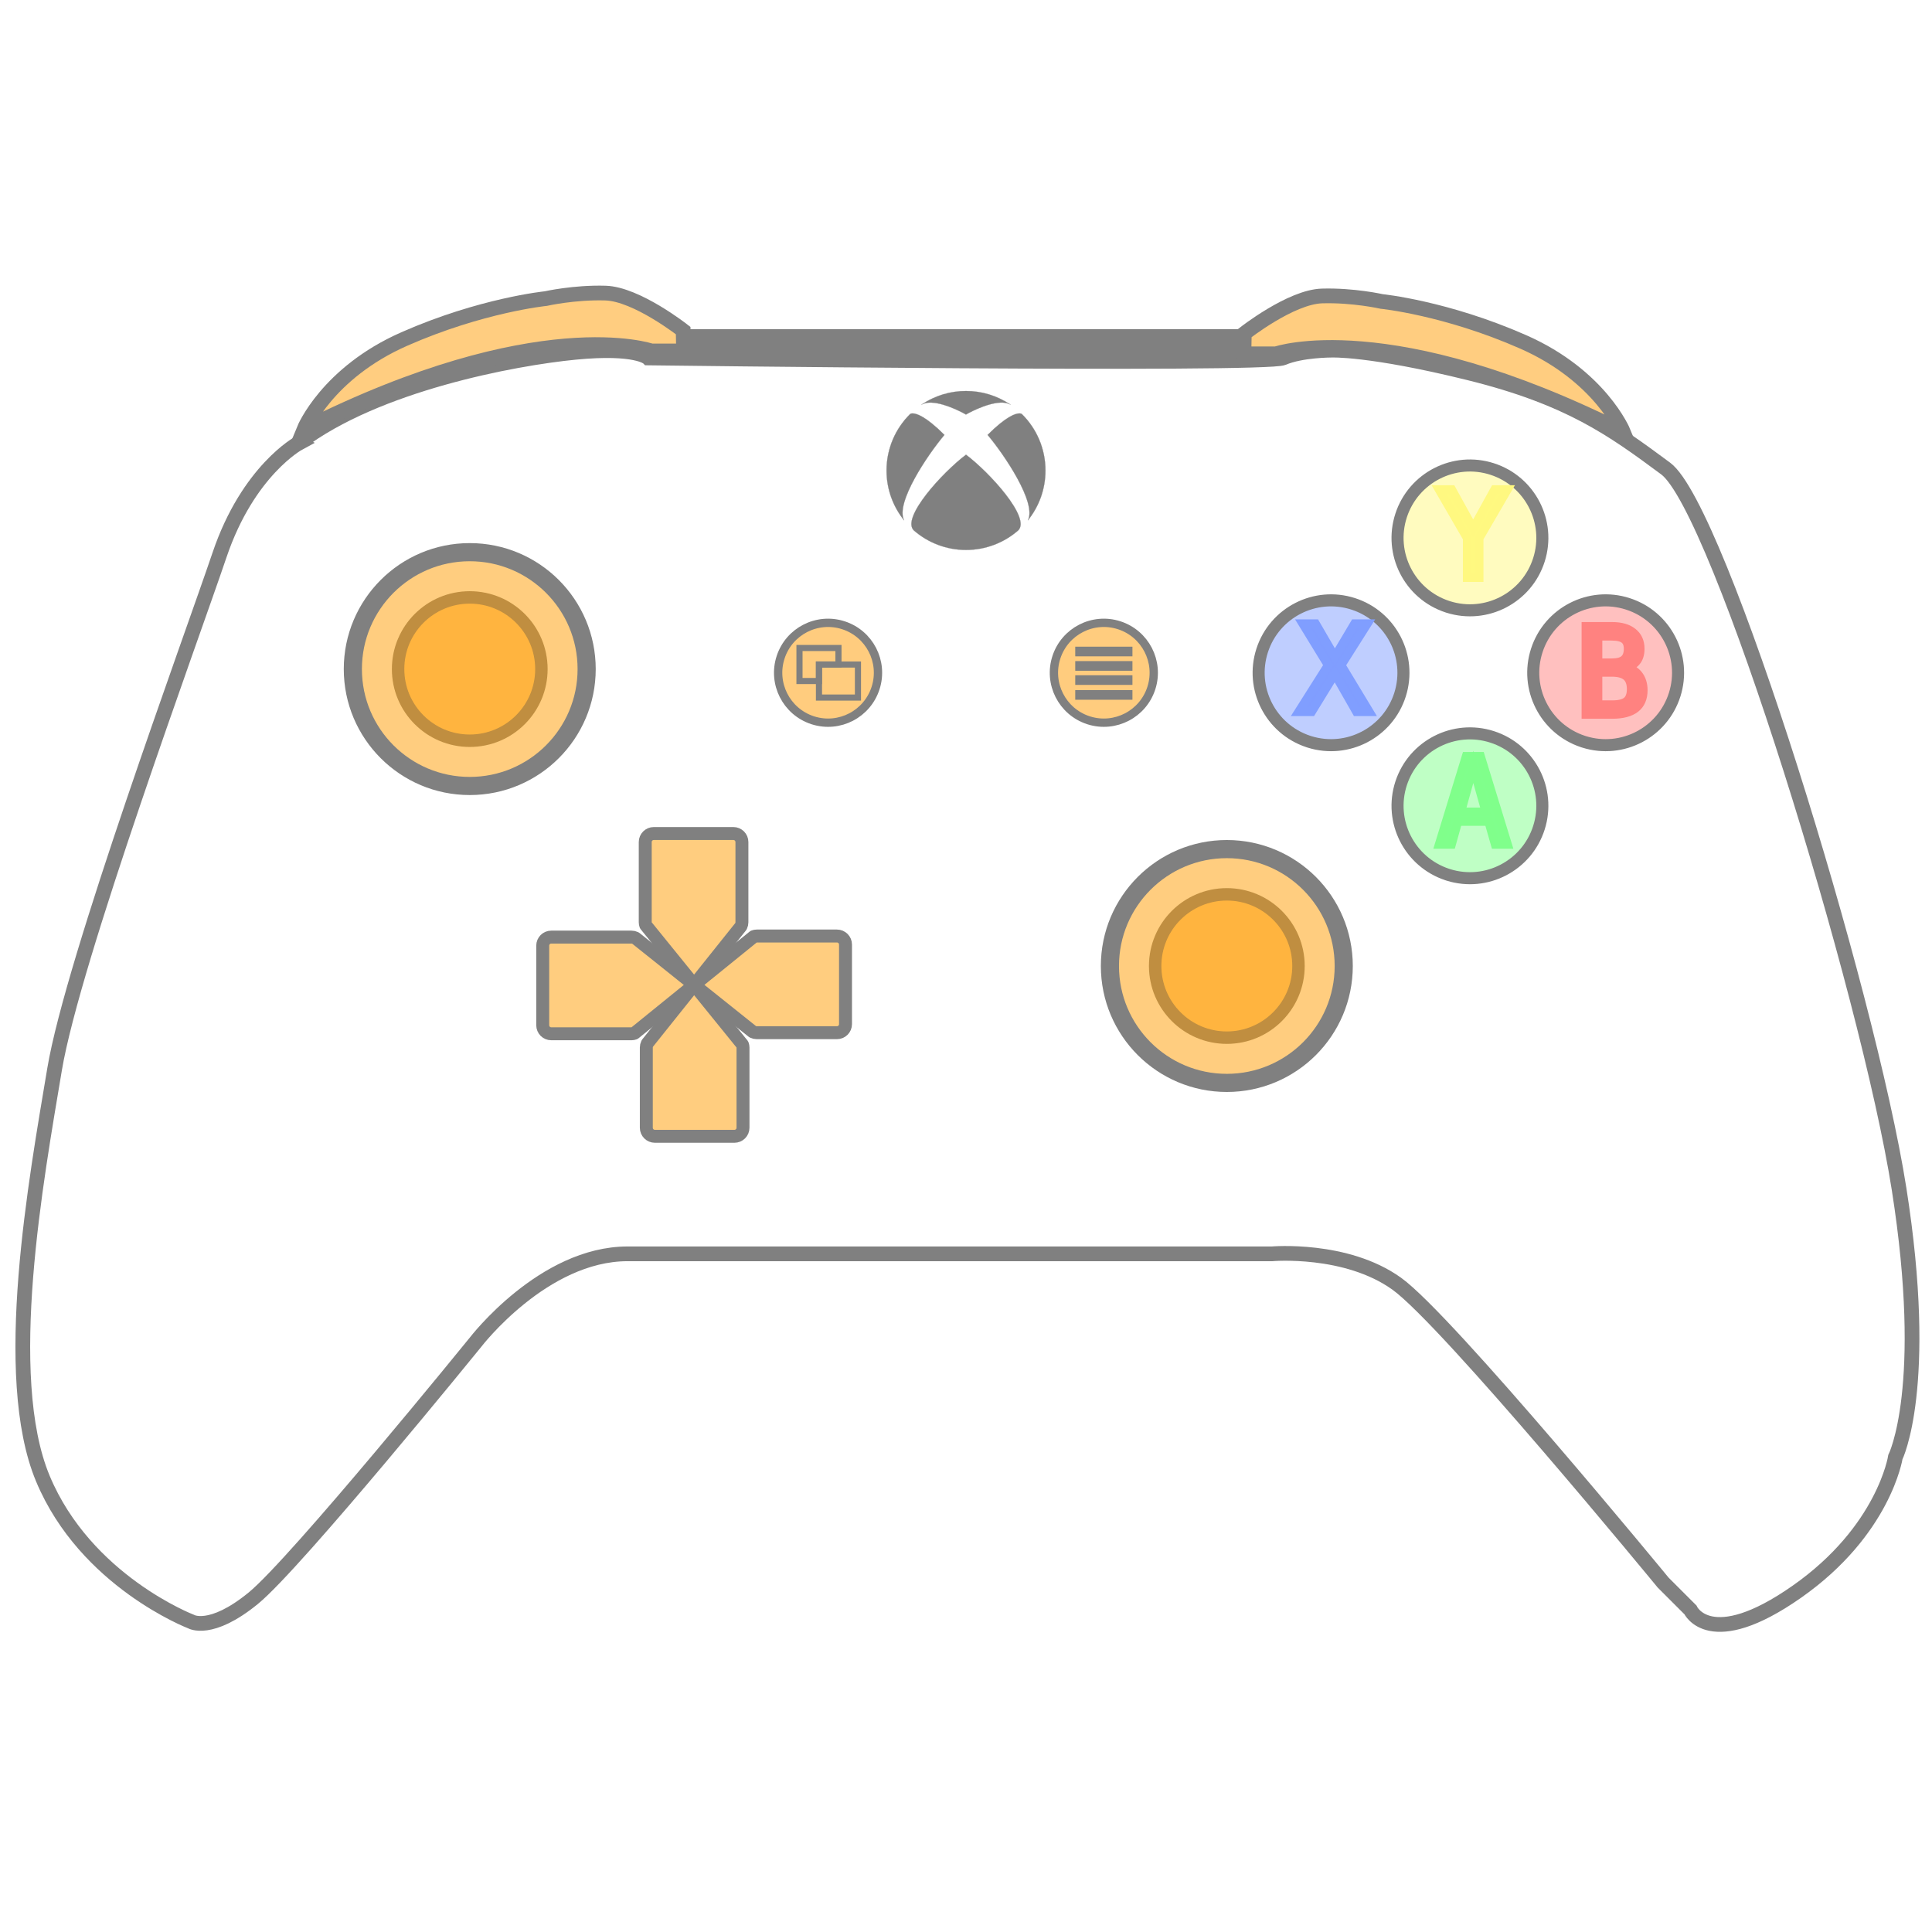
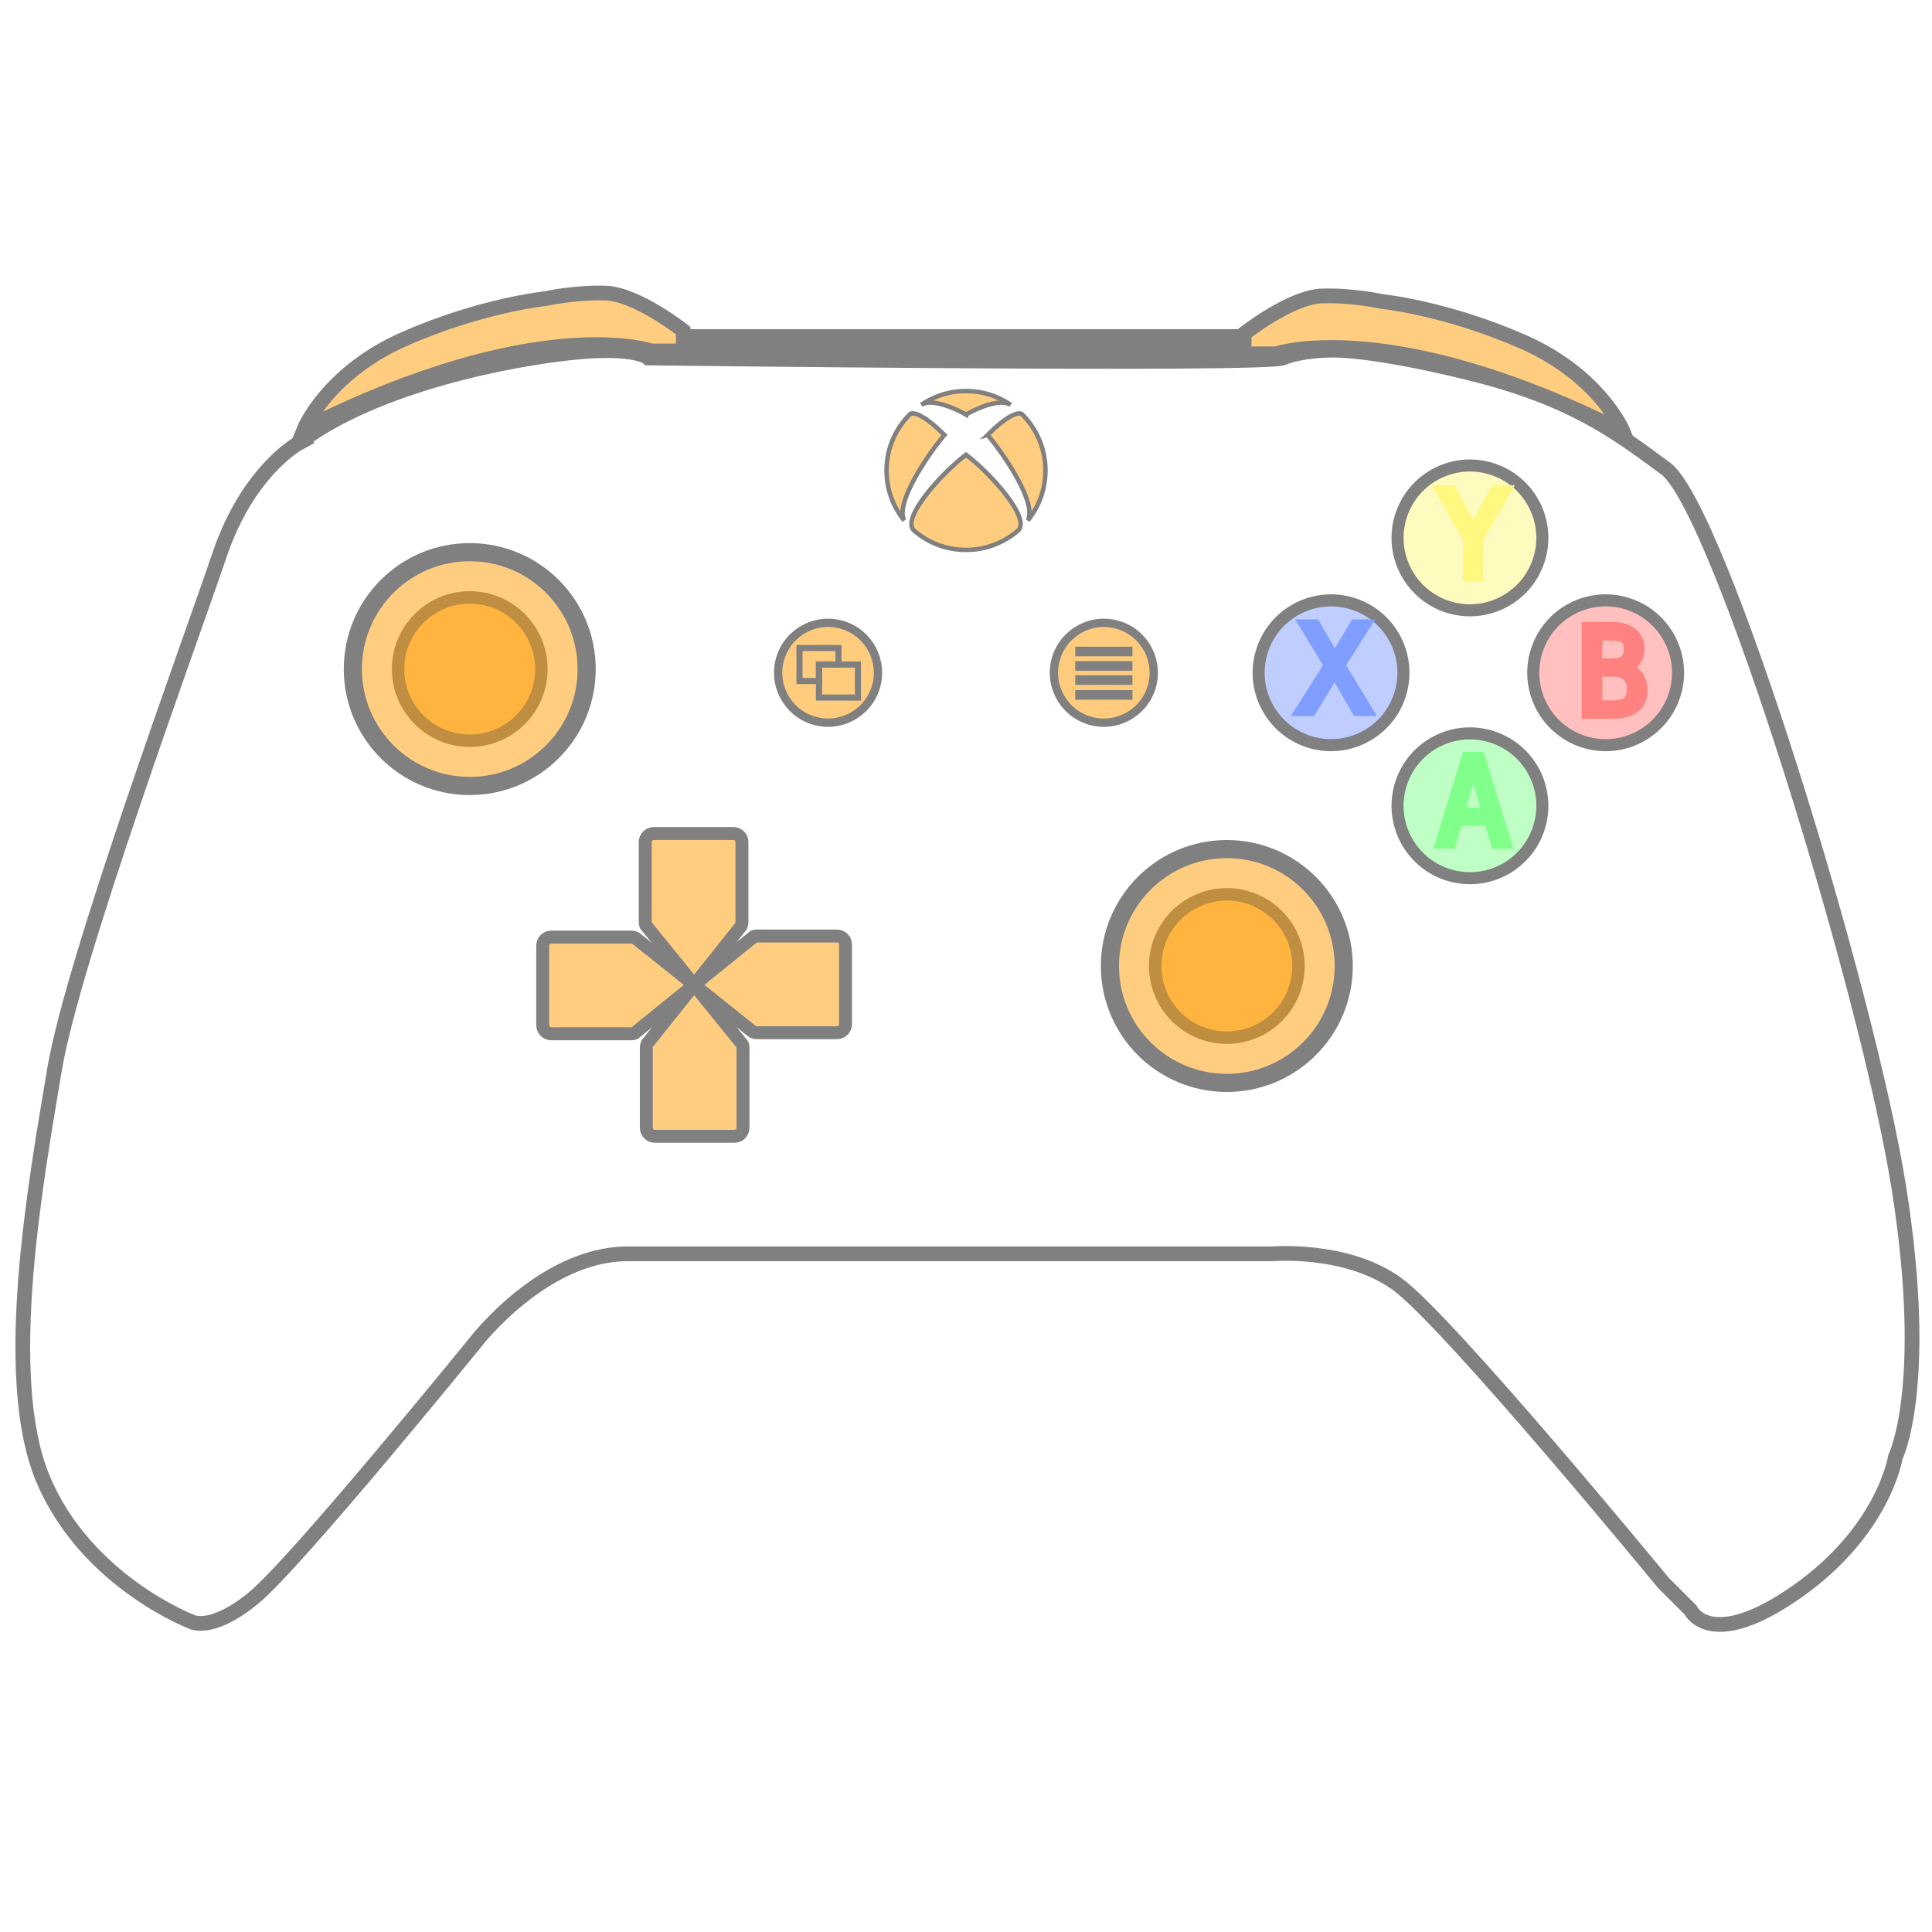
<svg xmlns="http://www.w3.org/2000/svg" width="1024" height="1024" viewBox="0 0 270.933 270.933" version="1.1" id="svg1" xml:space="preserve">
  <defs id="defs1">
    <rect x="915.968" y="118.818" width="71.583" height="85.705" id="rect17" />
    <rect x="915.968" y="118.818" width="10.569" height="21.223" id="rect17-9" />
    <rect x="915.968" y="118.818" width="10.569" height="21.223" id="rect17-9-5" />
    <rect x="915.968" y="118.818" width="71.583" height="85.705" id="rect17-2" />
  </defs>
  <g id="layer1" style="opacity:1">
    <g id="svg-gamepad_base_frame" style="opacity:1">
      <path style="opacity:1;mix-blend-mode:darken;fill:none;fill-opacity:1;stroke:#808080;stroke-width:2.065;stroke-linejoin:miter;stroke-dasharray:none;stroke-opacity:1;paint-order:normal" d="m 41.908,62.133 c 0,0 -7.106,3.826 -11.115,15.67 C 26.785,89.647 10.204,134.652 7.653,149.958 5.102,165.263 0,192.959 6.013,207.353 c 6.013,14.394 20.772,20.043 20.772,20.043 0,0 2.733,1.64 8.746,-3.28 6.013,-4.92 31.158,-35.895 31.158,-35.895 0,0 9.475,-12.39 21.318,-12.39 11.844,0 90.375,0 90.375,0 0,0 10.386,-0.911 17.492,4.191 7.106,5.102 37.353,41.908 37.353,41.908 l 3.826,3.826 c 0,0 2.733,6.013 14.941,-2.551 12.208,-8.564 13.804,-18.864 13.804,-18.864 0,0 4.896,-9.792 0.515,-37.622 -4.381,-27.83 -25.253,-95.471 -32.726,-101.011 -7.473,-5.54 -13.572,-9.953 -27.602,-13.415 -14.03,-3.462 -19.314,-3.189 -19.314,-3.189 0,0 -4.191,0 -6.742,1.093 -2.551,1.093 -89.034,0 -89.034,0 0,0 -1.611,-1.625 -10.243,-0.788 -8.632,0.837 -27.889,4.444 -38.746,12.723 z" id="path18" />
      <rect style="opacity:1;mix-blend-mode:darken;fill:none;fill-opacity:1;stroke:#808080;stroke-width:2.072;stroke-linejoin:miter;stroke-dasharray:none;stroke-opacity:1;paint-order:normal" id="rect19" width="74.807" height="1.542" x="97.801" y="47.195" ry="0" />
    </g>
    <path style="opacity:1;mix-blend-mode:darken;fill:#ff9c00;fill-opacity:0.497;stroke:#808080;stroke-width:2.065;stroke-linejoin:miter;stroke-dasharray:none;stroke-opacity:1;paint-order:normal" d="m 42.646,60.169 c 0,0 3.221,-7.859 14.044,-12.626 10.823,-4.767 19.842,-5.669 19.842,-5.669 0,0 3.994,-0.902 8.375,-0.773 4.381,0.129 10.898,5.26 10.898,5.26 l 0.053,2.857 H 91.348 c 0,0 -15.847,-5.54 -48.702,10.951 z" id="svg-gamepad-btn-lb" />
    <path style="opacity:1;mix-blend-mode:darken;fill:#ff9c00;fill-opacity:0.497;stroke:#808080;stroke-width:2.065;stroke-linejoin:miter;stroke-dasharray:none;stroke-opacity:1;paint-order:normal" d="m 227.652,60.572 c 0,0 -3.221,-7.859 -14.044,-12.626 -10.823,-4.767 -19.841,-5.669 -19.841,-5.669 0,0 -3.994,-0.902 -8.375,-0.773 -4.381,0.129 -10.898,5.26 -10.898,5.26 l -0.053,2.857 h 4.509 c 0,0 15.847,-5.54 48.702,10.951 z" id="svg-gamepad-btn-rb" />
    <g id="svg-gamepad-g-leftstick" style="opacity:1;mix-blend-mode:darken;stroke-linejoin:miter;paint-order:normal">
      <ellipse style="opacity:1;fill:#ff9c00;fill-opacity:0.503;stroke:#808080;stroke-width:1.743;stroke-linejoin:miter;stroke-dasharray:none;stroke-opacity:1;paint-order:normal" id="svg-gamepad-leftstick" cx="65.875" cy="93.828" rx="10.049" ry="10.049" />
      <circle style="display:inline;opacity:1;fill:#ff9c00;fill-opacity:0.503;stroke:#808080;stroke-width:2.543;stroke-linejoin:miter;stroke-dasharray:none;stroke-opacity:1;paint-order:normal" id="svg-gamepad-btn-leftstick" cx="65.875" cy="93.828" r="16.394" />
    </g>
    <g id="svg-gamepad-g-rightstick" transform="translate(106.1682,41.63848)" style="opacity:1;mix-blend-mode:darken;stroke-linejoin:miter;paint-order:normal">
      <circle style="opacity:1;fill:#ff9c00;fill-opacity:0.503;stroke:#808080;stroke-width:1.743;stroke-linejoin:miter;stroke-dasharray:none;stroke-opacity:1;paint-order:normal" id="svg-gamepad-rightstick" cx="65.875" cy="93.828" r="10.049" />
      <circle style="fill:#ff9c00;fill-opacity:0.503;stroke:#808080;stroke-width:2.543;stroke-linejoin:miter;stroke-dasharray:none;stroke-opacity:1;paint-order:normal" id="svg-gamepad-btn-rightstick" cx="65.875" cy="93.828" r="16.394" />
    </g>
-     <path d="m 128.135,74.365 a 11.093,11.093 0 0 0 7.332,2.755 11.105,11.105 0 0 0 7.337,-2.755 c 1.743,-1.775 -4.008,-8.086 -7.337,-10.601 -3.326,2.515 -9.081,8.826 -7.334,10.601 z m 10.362,-13.376 c 2.321,2.75 6.948,9.577 5.641,11.989 a 11.089,11.089 0 0 0 2.47,-6.996 11.095,11.095 0 0 0 -3.315,-7.925 c 0,0 -0.026,-0.02 -0.076,-0.039 a 0.764,0.764 0 0 0 -0.261,-0.042 c -0.55,0 -1.844,0.403 -4.462,3.014 z m -10.78,-2.971 c -0.053,0.019 -0.076,0.038 -0.08,0.039 a 11.101,11.101 0 0 0 -3.313,7.925 c 0,2.651 0.927,5.082 2.47,6.995 -1.299,-2.42 3.325,-9.241 5.647,-11.988 -2.618,-2.613 -3.914,-3.014 -4.462,-3.014 a 0.673,0.673 0 0 0 -0.261,0.043 v -0.002 z m 7.749,0.116 c 0,0 -2.734,-1.6 -4.869,-1.676 -0.839,-0.03 -1.352,0.274 -1.413,0.314 1.992,-1.337 4.109,-1.937 6.269,-1.937 h 0.013 c 2.167,0 4.276,0.599 6.282,1.935 -0.062,-0.042 -0.57,-0.345 -1.411,-0.314 -2.136,0.076 -4.871,1.671 -4.871,1.671 v 0.004 z" p-id="7437" id="svg-gamepad-btn-guide" style="opacity:1;mix-blend-mode:darken;fill:#808080;fill-opacity:1;stroke:#808080;stroke-width:0.026;stroke-linejoin:miter;stroke-opacity:1;paint-order:normal" />
+     <path d="m 128.135,74.365 a 11.093,11.093 0 0 0 7.332,2.755 11.105,11.105 0 0 0 7.337,-2.755 c 1.743,-1.775 -4.008,-8.086 -7.337,-10.601 -3.326,2.515 -9.081,8.826 -7.334,10.601 z m 10.362,-13.376 c 2.321,2.75 6.948,9.577 5.641,11.989 a 11.089,11.089 0 0 0 2.47,-6.996 11.095,11.095 0 0 0 -3.315,-7.925 c 0,0 -0.026,-0.02 -0.076,-0.039 a 0.764,0.764 0 0 0 -0.261,-0.042 c -0.55,0 -1.844,0.403 -4.462,3.014 z m -10.78,-2.971 c -0.053,0.019 -0.076,0.038 -0.08,0.039 a 11.101,11.101 0 0 0 -3.313,7.925 c 0,2.651 0.927,5.082 2.47,6.995 -1.299,-2.42 3.325,-9.241 5.647,-11.988 -2.618,-2.613 -3.914,-3.014 -4.462,-3.014 a 0.673,0.673 0 0 0 -0.261,0.043 v -0.002 z m 7.749,0.116 c 0,0 -2.734,-1.6 -4.869,-1.676 -0.839,-0.03 -1.352,0.274 -1.413,0.314 1.992,-1.337 4.109,-1.937 6.269,-1.937 h 0.013 c 2.167,0 4.276,0.599 6.282,1.935 -0.062,-0.042 -0.57,-0.345 -1.411,-0.314 -2.136,0.076 -4.871,1.671 -4.871,1.671 v 0.004 z" p-id="7437" id="svg-gamepad-btn-guide" style="opacity:1;mix-blend-mode:darken;fill:#ff9c00;fill-opacity:0.5;stroke:#808080;stroke-width:0.626;stroke-linejoin:miter;stroke-opacity:1;paint-order:normal;stroke-dasharray:none" />
    <g id="svg-gamepad-btn-select-g" style="opacity:1;fill:none;fill-opacity:0">
      <path style="display:inline;fill:#ff9c00;fill-opacity:0.504;stroke:#808080;stroke-width:1.165;stroke-dasharray:none;stroke-opacity:1" id="svg-gamepad-btn-select" d="m 152.601,100.991 a 7,7 0 0 1 -4.46,-8.815 7,7 0 0 1 8.797,-4.496 7,7 0 0 1 4.531,8.779 7,7 0 0 1 -8.761,4.567 z" />
      <rect style="opacity:1;fill:none;fill-opacity:0;stroke:#808080;stroke-width:1;stroke-dasharray:none;stroke-opacity:1" id="rect16" width="7.022" height="0.354" x="151.286" y="91.187" />
      <rect style="opacity:1;fill:none;fill-opacity:0;stroke:#808080;stroke-width:1;stroke-dasharray:none;stroke-opacity:1" id="rect16-2" width="7.022" height="0.354" x="151.286" y="93.208" />
      <rect style="opacity:1;fill:none;fill-opacity:0;stroke:#808080;stroke-width:1;stroke-dasharray:none;stroke-opacity:1" id="rect16-6" width="7.022" height="0.354" x="151.286" y="95.193" />
      <rect style="opacity:1;fill:none;fill-opacity:0;stroke:#808080;stroke-width:1;stroke-dasharray:none;stroke-opacity:1" id="rect16-1" width="7.022" height="0.354" x="151.286" y="97.275" />
    </g>
    <g id="svg-gamepad-btn-share-g" style="opacity:1;fill:none;fill-opacity:0.497">
      <path style="fill:#ff9c00;fill-opacity:0.504;stroke:#808080;stroke-width:1.165;stroke-dasharray:none;stroke-opacity:1" id="svg-gamepad-btn-share" d="m 113.928,100.991 a 7,7 0 0 1 -4.46,-8.815 7,7 0 0 1 8.797,-4.496 7,7 0 0 1 4.531,8.779 7,7 0 0 1 -8.761,4.567 z" />
      <path d="m 112.115,90.87 v 4.633 h 2.733 v -2.317 h 2.733 v -2.317 z" style="opacity:1;fill:none;fill-opacity:0.497;stroke:#808080;stroke-width:0.86;stroke-opacity:1" id="path11" />
      <path d="m 114.848,93.187 v 2.317 2.317 h 5.466 v -4.633 h -2.733 z" style="fill:none;fill-opacity:0.497;stroke:#808080;stroke-width:0.86;stroke-opacity:1" id="path10" />
    </g>
    <g id="svg-gamepad-btn-west" transform="translate(0.6377301)" style="opacity:1">
      <path style="opacity:1;fill:#809eff;fill-opacity:0.5;stroke:#808080;stroke-width:1.69;stroke-dasharray:none;stroke-opacity:1" id="svg-gamepad-btn-west-frame" d="m 182.837,103.984 a 10.152,10.152 0 0 1 -6.469,-12.784 10.152,10.152 0 0 1 12.758,-6.52 10.152,10.152 0 0 1 6.571,12.732 10.152,10.152 0 0 1 -12.705,6.623 z" />
      <text xml:space="preserve" transform="matrix(1.301978,0,0,1.301978,-1011.226,-69.57763)" id="text16" style="font-style:normal;font-variant:normal;font-weight:normal;font-stretch:normal;font-size:13.006px;font-family:Consolas;-inkscape-font-specification:'Consolas, Normal';font-variant-ligatures:normal;font-variant-caps:normal;font-variant-numeric:normal;font-variant-east-asian:normal;text-align:start;writing-mode:lr-tb;direction:ltr;white-space:pre;shape-inside:url(#rect17);display:inline;opacity:1;fill:#809dff;fill-opacity:1;stroke:#809eff;stroke-width:0.933;stroke-dasharray:none;stroke-opacity:1">
        <tspan x="915.967" y="130.103" id="tspan1">X
</tspan>
      </text>
    </g>
    <g id="svg-gamepad-btn-north" style="opacity:1">
      <path style="fill:#fff980;fill-opacity:0.5;stroke:#808080;stroke-width:1.69;stroke-dasharray:none;stroke-opacity:1" id="svg-gamepad-btn-north-frame" d="m 202.954,85.072 a 10.152,10.152 0 0 1 -6.469,-12.784 10.152,10.152 0 0 1 12.758,-6.52 10.152,10.152 0 0 1 6.571,12.732 10.152,10.152 0 0 1 -12.705,6.623 z" />
      <text xml:space="preserve" transform="matrix(1.301978,0,0,1.301978,-991.0666,-88.39244)" id="text16-9" style="font-style:normal;font-variant:normal;font-weight:normal;font-stretch:normal;font-size:13.006px;font-family:Consolas;-inkscape-font-specification:'Consolas, Normal';font-variant-ligatures:normal;font-variant-caps:normal;font-variant-numeric:normal;font-variant-east-asian:normal;text-align:start;writing-mode:lr-tb;direction:ltr;white-space:pre;shape-inside:url(#rect17-9);display:inline;opacity:1;fill:#fff980;fill-opacity:1;stroke:#fff880;stroke-width:0.933;stroke-dasharray:none;stroke-opacity:1">
        <tspan x="915.967" y="130.103" id="tspan2">Y
</tspan>
      </text>
    </g>
    <g id="svg-gamepad-btn-east" transform="translate(-0.5466258)" style="opacity:1">
      <path style="fill:#ff8280;fill-opacity:0.5;stroke:#808080;stroke-width:1.69;stroke-dasharray:none;stroke-opacity:1" id="svg-gamepad-btn-east-frame" d="m 222.531,103.984 a 10.152,10.152 0 0 1 -6.469,-12.784 10.152,10.152 0 0 1 12.759,-6.52 10.152,10.152 0 0 1 6.572,12.732 10.152,10.152 0 0 1 -12.706,6.623 z" />
      <text xml:space="preserve" transform="matrix(1.301978,0,0,1.301978,-970.9846,-69.20123)" id="text16-9-8" style="font-style:normal;font-variant:normal;font-weight:normal;font-stretch:normal;font-size:13.006px;font-family:Consolas;-inkscape-font-specification:'Consolas, Normal';font-variant-ligatures:normal;font-variant-caps:normal;font-variant-numeric:normal;font-variant-east-asian:normal;text-align:start;writing-mode:lr-tb;direction:ltr;white-space:pre;shape-inside:url(#rect17-9-5);display:inline;fill:#ff8280;fill-opacity:1;stroke:#ff8280;stroke-width:0.933;stroke-dasharray:none;stroke-opacity:1">
        <tspan x="915.967" y="130.103" id="tspan3">B
</tspan>
      </text>
    </g>
    <g id="svg-gamepad-btn-south" style="opacity:1">
      <path style="fill:#80ff8c;fill-opacity:0.5;stroke:#808080;stroke-width:1.69;stroke-dasharray:none;stroke-opacity:1" id="svg-gamepad-btn-south-frame" d="m 202.954,122.639 a 10.152,10.152 0 0 1 -6.469,-12.784 10.152,10.152 0 0 1 12.758,-6.52 10.152,10.152 0 0 1 6.571,12.732 10.152,10.152 0 0 1 -12.705,6.623 z" />
      <text xml:space="preserve" transform="matrix(1.301978,0,0,1.301978,-991.0527,-50.97715)" id="text16-6" style="font-style:normal;font-variant:normal;font-weight:normal;font-stretch:normal;font-size:13.006px;font-family:Consolas;-inkscape-font-specification:'Consolas, Normal';font-variant-ligatures:normal;font-variant-caps:normal;font-variant-numeric:normal;font-variant-east-asian:normal;text-align:start;writing-mode:lr-tb;direction:ltr;white-space:pre;shape-inside:url(#rect17-2);display:inline;fill:#80ff8c;fill-opacity:1;stroke:#80ff8b;stroke-width:0.933;stroke-dasharray:none;stroke-opacity:1">
        <tspan x="915.967" y="130.103" id="tspan4">A
</tspan>
      </text>
    </g>
    <g id="g37" style="opacity:1">
      <path d="m 91.685,116.887 c -0.665,0 -1.2,0.535 -1.2,1.2 v 11.247 c 0,0.147 0.028,0.287 0.076,0.417 5.64e-4,0.002 9.79e-4,0.003 0.002,0.005 l 0.482,0.594 6.295,7.767 6.31,-7.894 0.238,-0.298 c 0.013,-0.024 0.026,-0.048 0.038,-0.072 0.075,-0.157 0.117,-0.333 0.117,-0.519 v -11.247 c 0,-0.665 -0.535,-1.2 -1.2,-1.2 z" style="opacity:1;fill:#ff9c00;fill-opacity:0.503;stroke:#808080;stroke-width:1.815;stroke-linejoin:round;stroke-miterlimit:0;stroke-opacity:1" id="svg-gamepad-dpad-up" />
      <path d="m 102.994,159.348 c 0.665,0 1.2,-0.535 1.2,-1.2 v -11.247 c 0,-0.147 -0.028,-0.287 -0.076,-0.417 -5.7e-4,-0.002 -9.8e-4,-0.003 -0.002,-0.005 l -0.482,-0.594 -6.295,-7.767 -6.31,7.894 -0.238,0.298 c -0.013,0.024 -0.026,0.048 -0.038,0.072 -0.075,0.157 -0.117,0.333 -0.117,0.519 v 11.247 c 0,0.665 0.535,1.2 1.2,1.2 z" style="opacity:1;fill:#ff9c00;fill-opacity:0.503;stroke:#808080;stroke-width:1.815;stroke-linejoin:round;stroke-miterlimit:0;stroke-opacity:1" id="svg-gamepad-dpad-down" />
      <path d="m 76.109,143.772 c 0,0.665 0.535,1.2 1.2,1.2 h 11.247 c 0.147,0 0.287,-0.028 0.417,-0.076 0.002,-5.6e-4 0.003,-9.8e-4 0.005,-0.002 l 0.594,-0.482 7.767,-6.295 -7.894,-6.31 -0.298,-0.238 c -0.024,-0.013 -0.048,-0.026 -0.072,-0.038 -0.157,-0.075 -0.333,-0.117 -0.519,-0.117 h -11.247 c -0.665,0 -1.2,0.535 -1.2,1.2 z" style="opacity:1;fill:#ff9c00;fill-opacity:0.503;stroke:#808080;stroke-width:1.815;stroke-linejoin:round;stroke-miterlimit:0;stroke-opacity:1" id="svg-gamepad-dpad-left" />
      <path d="m 118.57,132.462 c 0,-0.665 -0.535,-1.2 -1.2,-1.2 h -11.247 c -0.147,0 -0.287,0.028 -0.417,0.076 -0.002,5.6e-4 -0.003,9.8e-4 -0.005,0.002 l -0.594,0.482 -7.767,6.295 7.894,6.31 0.298,0.238 c 0.024,0.013 0.048,0.026 0.072,0.038 0.157,0.075 0.333,0.117 0.519,0.117 h 11.247 c 0.665,0 1.2,-0.535 1.2,-1.2 z" style="fill:#ff9c00;fill-opacity:0.503;stroke:#808080;stroke-width:1.815;stroke-linejoin:round;stroke-miterlimit:0;stroke-opacity:1" id="svg-gamepad-dpad-right" />
    </g>
  </g>
</svg>
